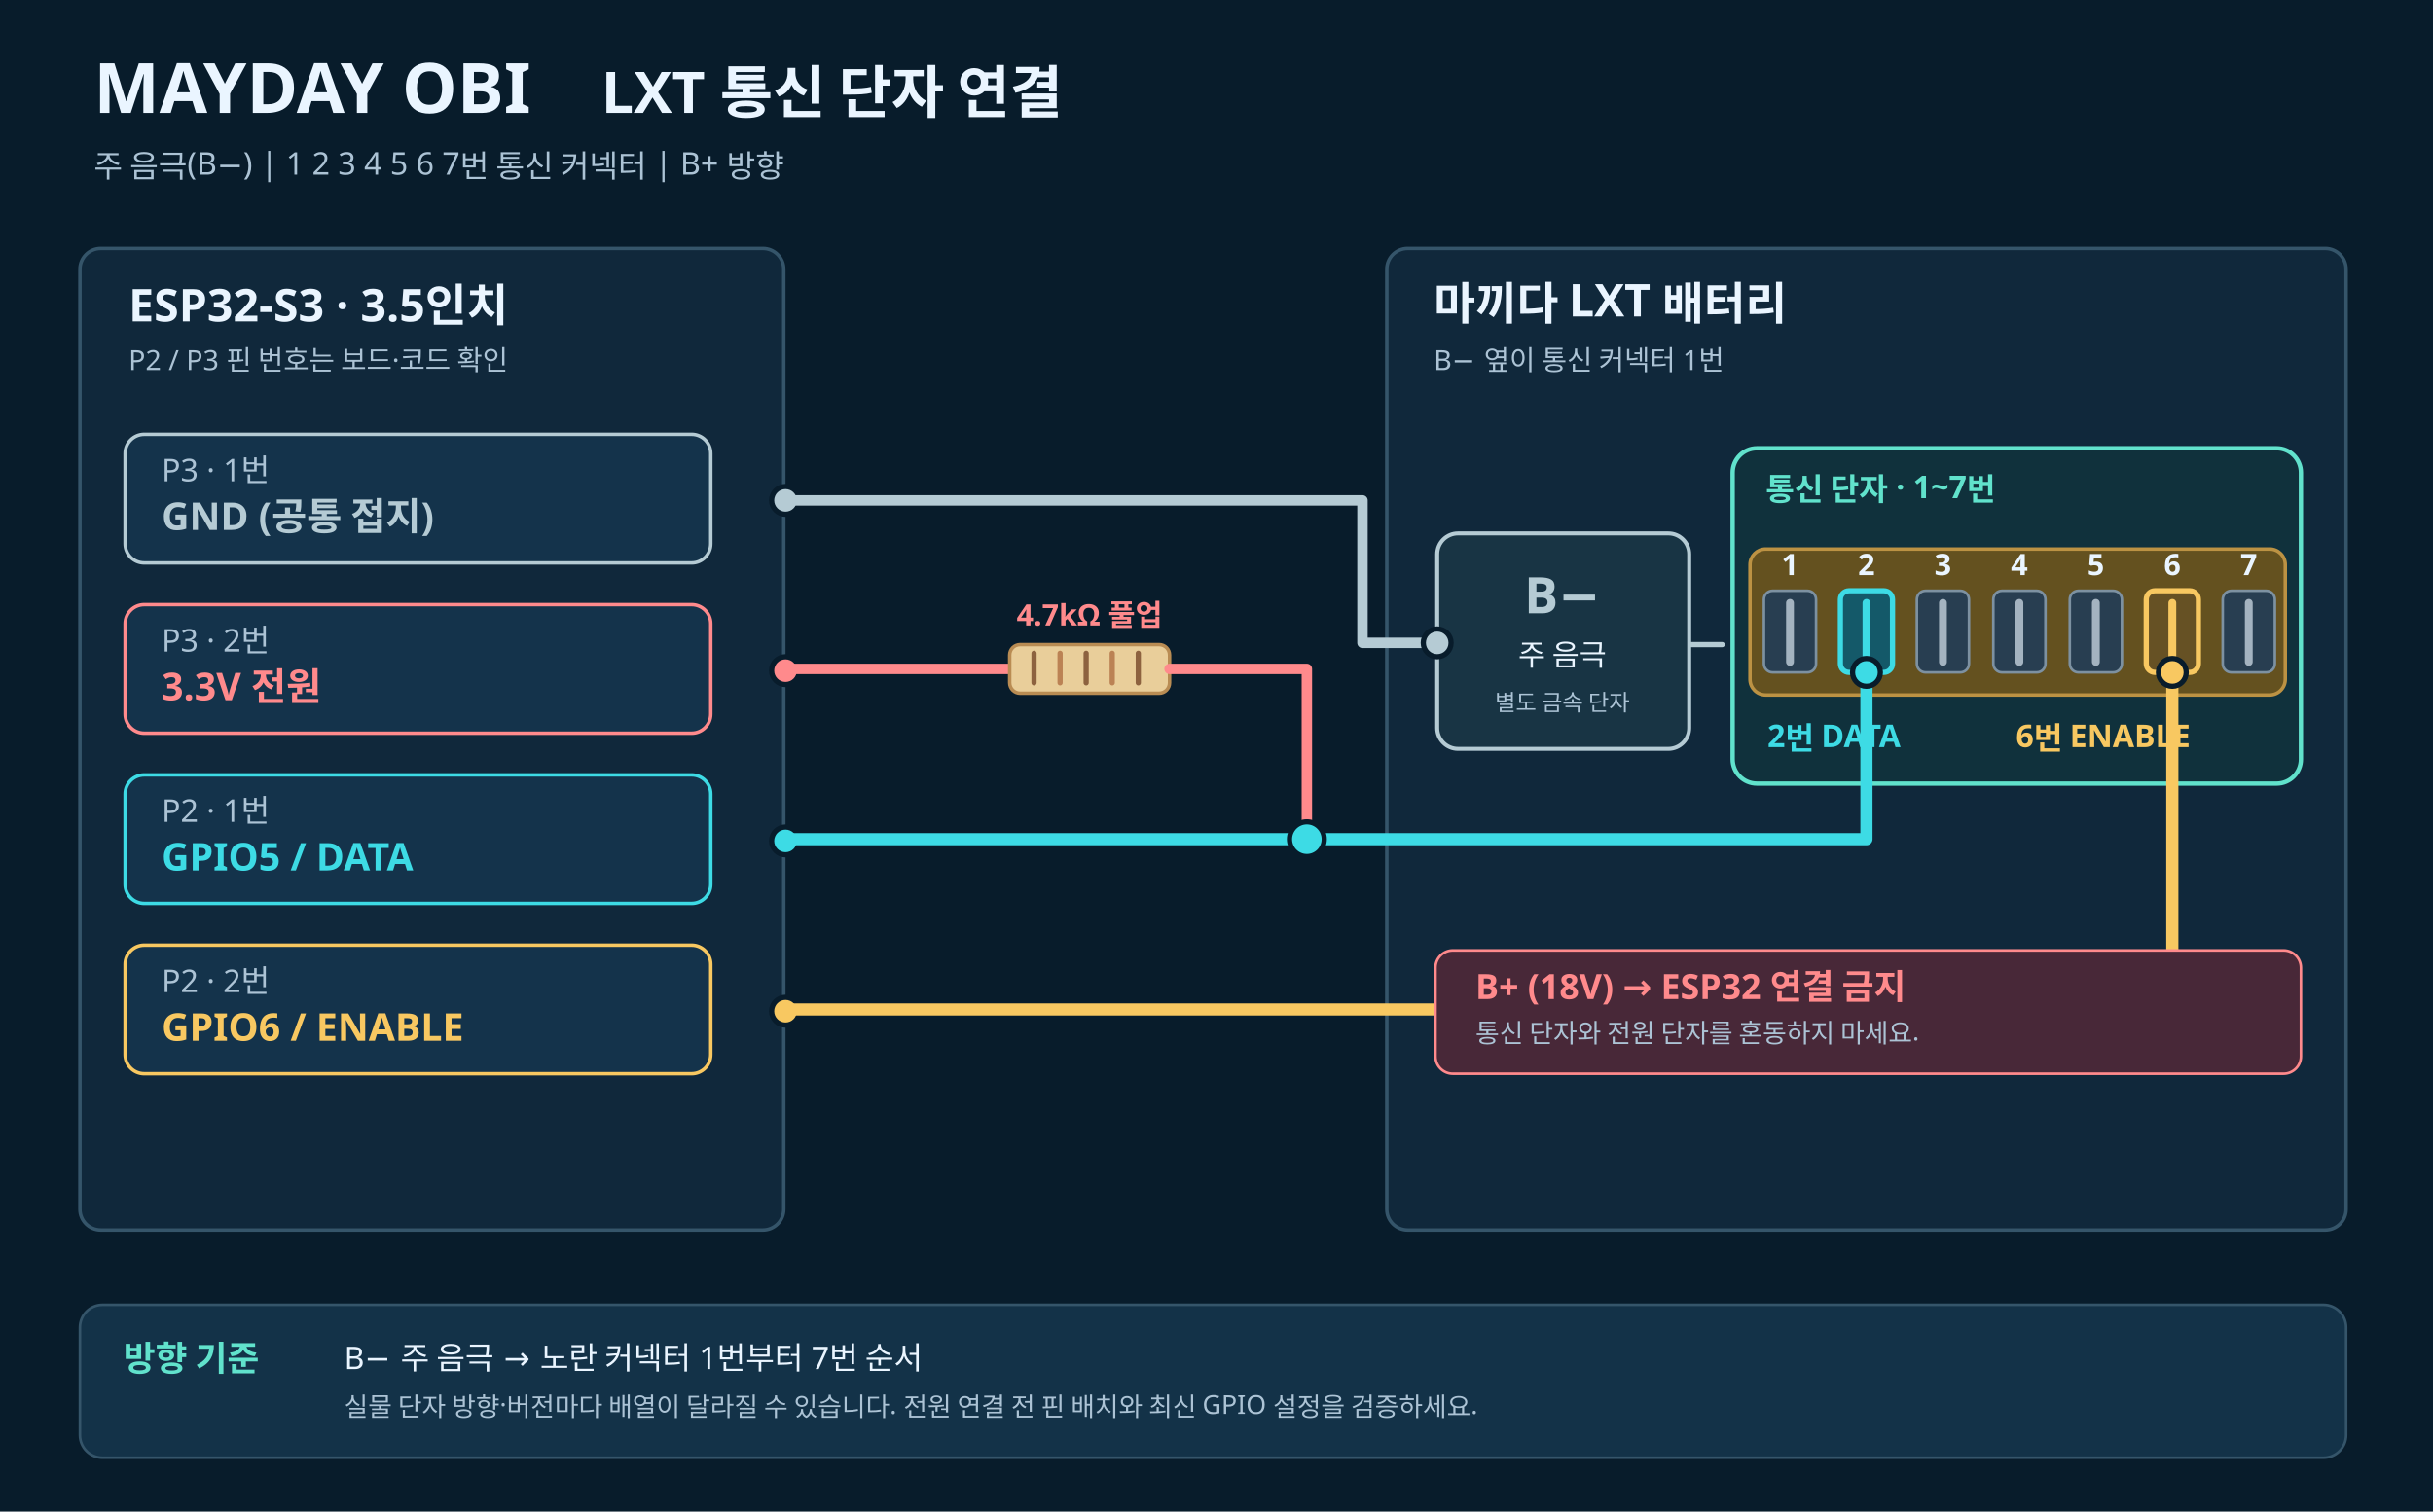
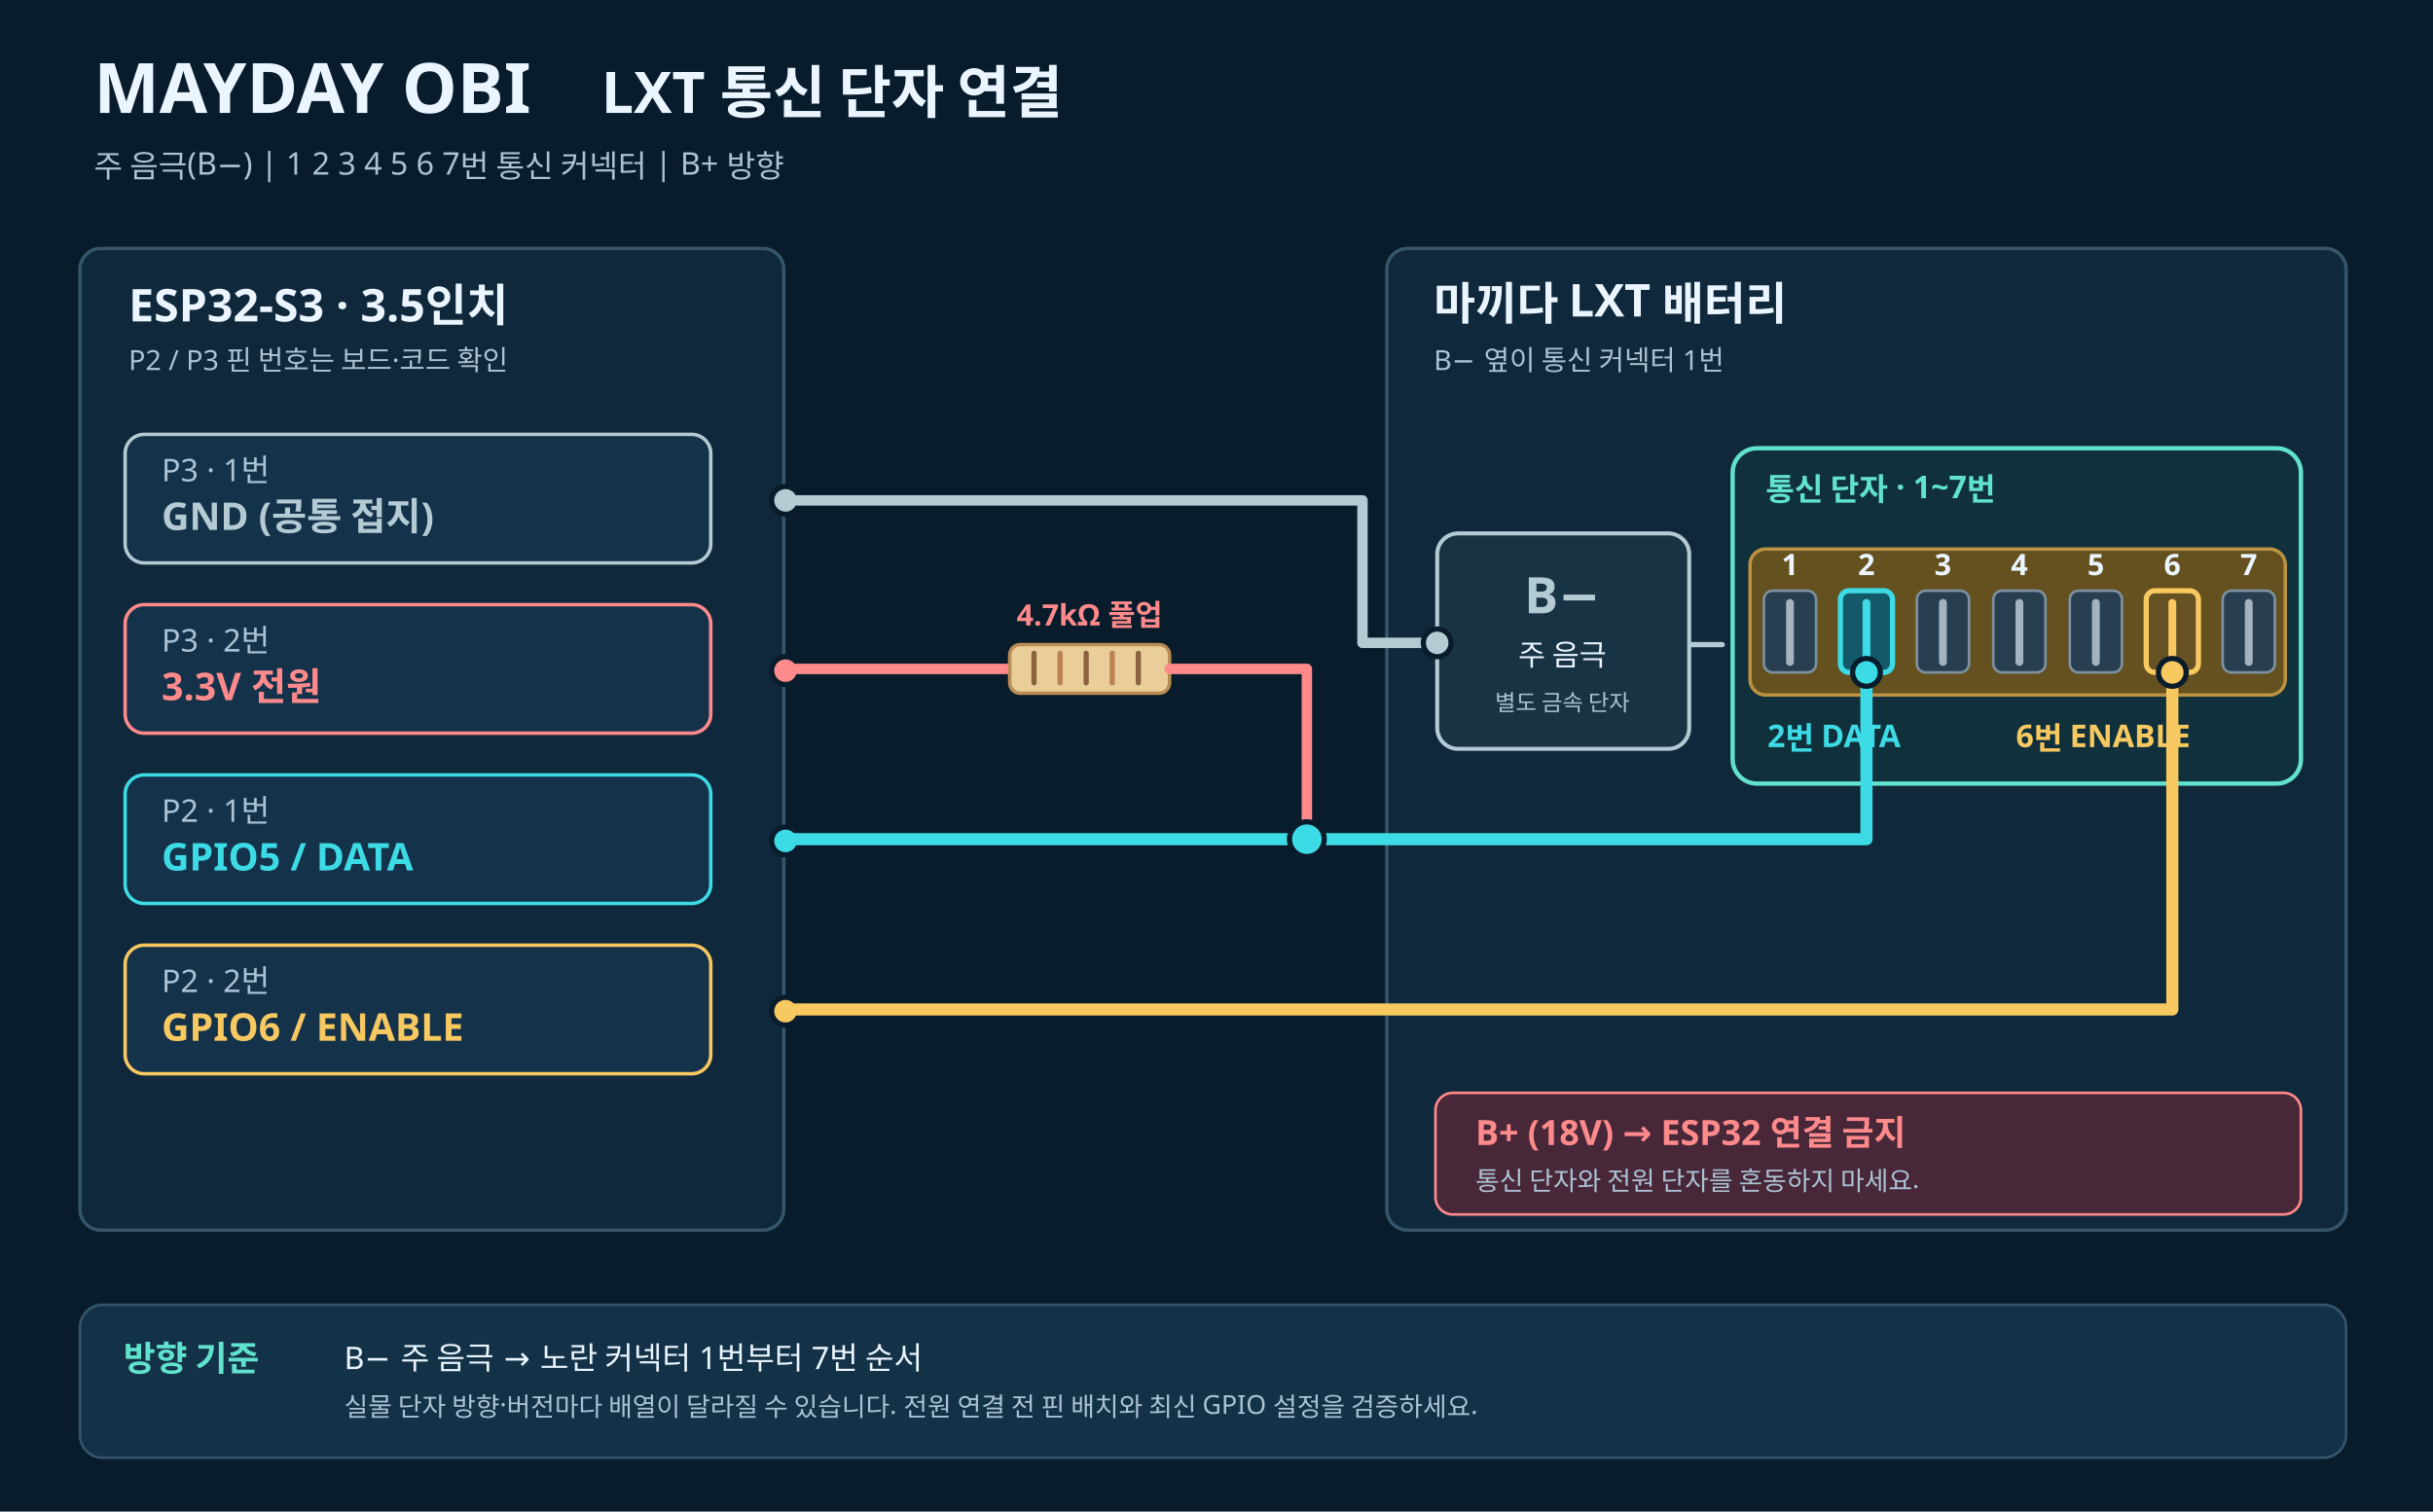
<svg xmlns="http://www.w3.org/2000/svg" width="1400" height="870" viewBox="0 0 1400 870" role="img" aria-labelledby="title description">
  <style>text{font-family:'Noto Sans KR','Malgun Gothic','Nanum Gothic',sans-serif}.b{font-weight:750}</style>
  <rect width="1400" height="870" fill="#081c2b" />
  <text x="54" y="65" font-size="40" fill="#eaf5ff" class="b">MAYDAY OBI</text>
  <text x="346" y="65" font-size="33" fill="#eaf5ff" class="b">LXT 통신 단자 연결</text>
  <text x="54" y="102" font-size="18" fill="#acc3d5">주 음극(B−)  |  1 2 3 4 5 6 7번 통신 커넥터  |  B+ 방향</text>
  <rect x="46" y="143" width="405" height="565" rx="12" fill="#10283b" stroke="#35556a" stroke-width="2" />
  <rect x="798" y="143" width="552" height="565" rx="12" fill="#10283b" stroke="#35556a" stroke-width="2" />
  <text x="74" y="185" font-size="26" fill="#eaf5ff" class="b">ESP32-S3 · 3.5인치</text>
  <text x="74" y="213" font-size="16" fill="#acc3d5">P2 / P3 핀 번호는 보드·코드 확인</text>
  <rect x="72" y="250" width="337" height="74" rx="11" fill="#14334b" stroke="#b5cbd4" stroke-width="2" />
  <text x="93" y="277" font-size="18" fill="#acc3d5">P3 · 1번</text>
  <text x="93" y="305" font-size="22" fill="#b5cbd4" class="b">GND (공통 접지)</text>
  <circle cx="452" cy="288" r="8" fill="#b5cbd4" stroke="#081c2b" stroke-width="3" />
  <rect x="72" y="348" width="337" height="74" rx="11" fill="#14334b" stroke="#ff8a8c" stroke-width="2" />
  <text x="93" y="375" font-size="18" fill="#acc3d5">P3 · 2번</text>
  <text x="93" y="403" font-size="22" fill="#ff8a8c" class="b">3.3V 전원</text>
  <circle cx="452" cy="386" r="8" fill="#ff8a8c" stroke="#081c2b" stroke-width="3" />
  <rect x="72" y="446" width="337" height="74" rx="11" fill="#14334b" stroke="#3ddbe5" stroke-width="2" />
  <text x="93" y="473" font-size="18" fill="#acc3d5">P2 · 1번</text>
  <text x="93" y="501" font-size="22" fill="#3ddbe5" class="b">GPIO5 / DATA</text>
  <circle cx="452" cy="484" r="8" fill="#3ddbe5" stroke="#081c2b" stroke-width="3" />
  <rect x="72" y="544" width="337" height="74" rx="11" fill="#14334b" stroke="#f8c861" stroke-width="2" />
  <text x="93" y="571" font-size="18" fill="#acc3d5">P2 · 2번</text>
  <text x="93" y="599" font-size="22" fill="#f8c861" class="b">GPIO6 / ENABLE</text>
  <circle cx="452" cy="582" r="8" fill="#f8c861" stroke="#081c2b" stroke-width="3" />
  <text x="825" y="184" font-size="26" fill="#eaf5ff" class="b">마끼다 LXT 배터리</text>
  <text x="825" y="213" font-size="16" fill="#acc3d5">B− 옆이 통신 커넥터 1번</text>
  <rect x="827" y="307" width="145" height="124" rx="12" fill="#183444" stroke="#b5cbd4" stroke-width="2.3" />
  <text x="899" y="353" font-size="29" fill="#b5cbd4" text-anchor="middle" class="b">B−</text>
  <text x="899" y="383" font-size="17" fill="#eaf5ff" text-anchor="middle">주 음극</text>
  <text x="899" y="409" font-size="13" fill="#acc3d5" text-anchor="middle">별도 금속 단자</text>
  <rect x="997" y="258" width="327" height="193" rx="14" fill="#10313c" stroke="#61e2cc" stroke-width="2.5" />
  <text x="1016" y="288" font-size="18" fill="#61e2cc" class="b">통신 단자 · 1~7번</text>
  <rect x="1007" y="316" width="308" height="84" rx="9" fill="#64511f" stroke="#bc9243" stroke-width="2" />
  <text x="1030" y="331" font-size="17" fill="#eaf5ff" text-anchor="middle" class="b">1</text>
  <rect x="1015" y="340" width="30" height="47" rx="5" fill="#283e51" stroke="#7d91a1" stroke-width="1.5" />
  <path d="M1030 347 V381" stroke="#a4b3c0" stroke-width="4.5" fill="none" stroke-linecap="round" stroke-linejoin="round" />
  <text x="1074" y="331" font-size="17" fill="#eaf5ff" text-anchor="middle" class="b">2</text>
  <rect x="1059" y="340" width="30" height="47" rx="5" fill="#145969" stroke="#3ddbe5" stroke-width="3" />
  <path d="M1074 347 V381" stroke="#3ddbe5" stroke-width="4.5" fill="none" stroke-linecap="round" stroke-linejoin="round" />
  <text x="1118" y="331" font-size="17" fill="#eaf5ff" text-anchor="middle" class="b">3</text>
  <rect x="1103" y="340" width="30" height="47" rx="5" fill="#283e51" stroke="#7d91a1" stroke-width="1.5" />
  <path d="M1118 347 V381" stroke="#a4b3c0" stroke-width="4.5" fill="none" stroke-linecap="round" stroke-linejoin="round" />
  <text x="1162" y="331" font-size="17" fill="#eaf5ff" text-anchor="middle" class="b">4</text>
  <rect x="1147" y="340" width="30" height="47" rx="5" fill="#283e51" stroke="#7d91a1" stroke-width="1.5" />
  <path d="M1162 347 V381" stroke="#a4b3c0" stroke-width="4.5" fill="none" stroke-linecap="round" stroke-linejoin="round" />
  <text x="1206" y="331" font-size="17" fill="#eaf5ff" text-anchor="middle" class="b">5</text>
  <rect x="1191" y="340" width="30" height="47" rx="5" fill="#283e51" stroke="#7d91a1" stroke-width="1.5" />
  <path d="M1206 347 V381" stroke="#a4b3c0" stroke-width="4.5" fill="none" stroke-linecap="round" stroke-linejoin="round" />
  <text x="1250" y="331" font-size="17" fill="#eaf5ff" text-anchor="middle" class="b">6</text>
  <rect x="1235" y="340" width="30" height="47" rx="5" fill="#665124" stroke="#f8c861" stroke-width="3" />
  <path d="M1250 347 V381" stroke="#f8c861" stroke-width="4.5" fill="none" stroke-linecap="round" stroke-linejoin="round" />
  <text x="1294" y="331" font-size="17" fill="#eaf5ff" text-anchor="middle" class="b">7</text>
  <rect x="1279" y="340" width="30" height="47" rx="5" fill="#283e51" stroke="#7d91a1" stroke-width="1.5" />
  <path d="M1294 347 V381" stroke="#a4b3c0" stroke-width="4.5" fill="none" stroke-linecap="round" stroke-linejoin="round" />
  <text x="1017" y="430" font-size="18" fill="#3ddbe5" class="b">2번 DATA</text>
  <text x="1160" y="430" font-size="18" fill="#f8c861" class="b">6번 ENABLE</text>
  <path d="M973 371 H991" stroke="#b5cbd4" stroke-width="3" fill="none" stroke-linecap="round" stroke-linejoin="round" />
  <path d="M452 288 H784 V370 H827" stroke="#b5cbd4" stroke-width="6" fill="none" stroke-linecap="round" stroke-linejoin="round" />
  <path d="M452 385 H581" stroke="#ff8a8c" stroke-width="6" fill="none" stroke-linecap="round" stroke-linejoin="round" />
  <rect x="581" y="371" width="92" height="28" rx="6" fill="#e9ce9a" stroke="#b98c53" stroke-width="2" />
  <path d="M595 376 V393" stroke="#8d623f" stroke-width="3" fill="none" stroke-linecap="round" stroke-linejoin="round" />
  <path d="M610 376 V393" stroke="#bb8254" stroke-width="3" fill="none" stroke-linecap="round" stroke-linejoin="round" />
  <path d="M625 376 V393" stroke="#8d623f" stroke-width="3" fill="none" stroke-linecap="round" stroke-linejoin="round" />
  <path d="M640 376 V393" stroke="#bb8254" stroke-width="3" fill="none" stroke-linecap="round" stroke-linejoin="round" />
  <path d="M655 376 V393" stroke="#8d623f" stroke-width="3" fill="none" stroke-linecap="round" stroke-linejoin="round" />
  <path d="M673 385 H752 V483" stroke="#ff8a8c" stroke-width="6" fill="none" stroke-linecap="round" stroke-linejoin="round" />
  <path d="M452 483 H1074 V387" stroke="#3ddbe5" stroke-width="7" fill="none" stroke-linecap="round" stroke-linejoin="round" />
  <path d="M452 581 H1250 V387" stroke="#f8c861" stroke-width="7" fill="none" stroke-linecap="round" stroke-linejoin="round" />
  <circle cx="752" cy="483" r="10" fill="#3ddbe5" stroke="#081c2b" stroke-width="3" />
  <circle cx="827" cy="370" r="8" fill="#b5cbd4" stroke="#081c2b" stroke-width="3" />
  <circle cx="1074" cy="387" r="8" fill="#3ddbe5" stroke="#081c2b" stroke-width="3" />
  <circle cx="1250" cy="387" r="8" fill="#f8c861" stroke="#081c2b" stroke-width="3" />
  <text x="585" y="360" font-size="17" fill="#ff8a8c" class="b">4.7kΩ 풀업</text>
-   <rect x="826" y="547" width="498" height="71" rx="10" fill="#482838" stroke="#ff8a8c" stroke-width="1.5" />
-   <text x="849" y="575" font-size="20" fill="#ff8a8c" class="b">B+ (18V) → ESP32 연결 금지</text>
-   <text x="849" y="600" font-size="15" fill="#acc3d5">통신 단자와 전원 단자를 혼동하지 마세요.</text>
+   <rect x="826" y="629" width="498" height="70" rx="10" fill="#482838" stroke="#ff8a8c" stroke-width="1.5" />
+   <text x="849" y="659" font-size="20" fill="#ff8a8c" class="b">B+ (18V) → ESP32 연결 금지</text>
+   <text x="849" y="685" font-size="15" fill="#acc3d5">통신 단자와 전원 단자를 혼동하지 마세요.</text>
  <rect x="46" y="751" width="1304" height="88" rx="13" fill="#133248" stroke="#35556a" stroke-width="1.5" />
  <text x="71" y="789" font-size="20" fill="#61e2cc" class="b">방향 기준</text>
  <text x="198" y="788" font-size="18" fill="#eaf5ff">B− 주 음극  →  노란 커넥터 1번부터 7번 순서</text>
  <text x="198" y="815" font-size="15" fill="#acc3d5">실물 단자 방향·버전마다 배열이 달라질 수 있습니다. 전원 연결 전 핀 배치와 최신 GPIO 설정을 검증하세요.</text>
</svg>
